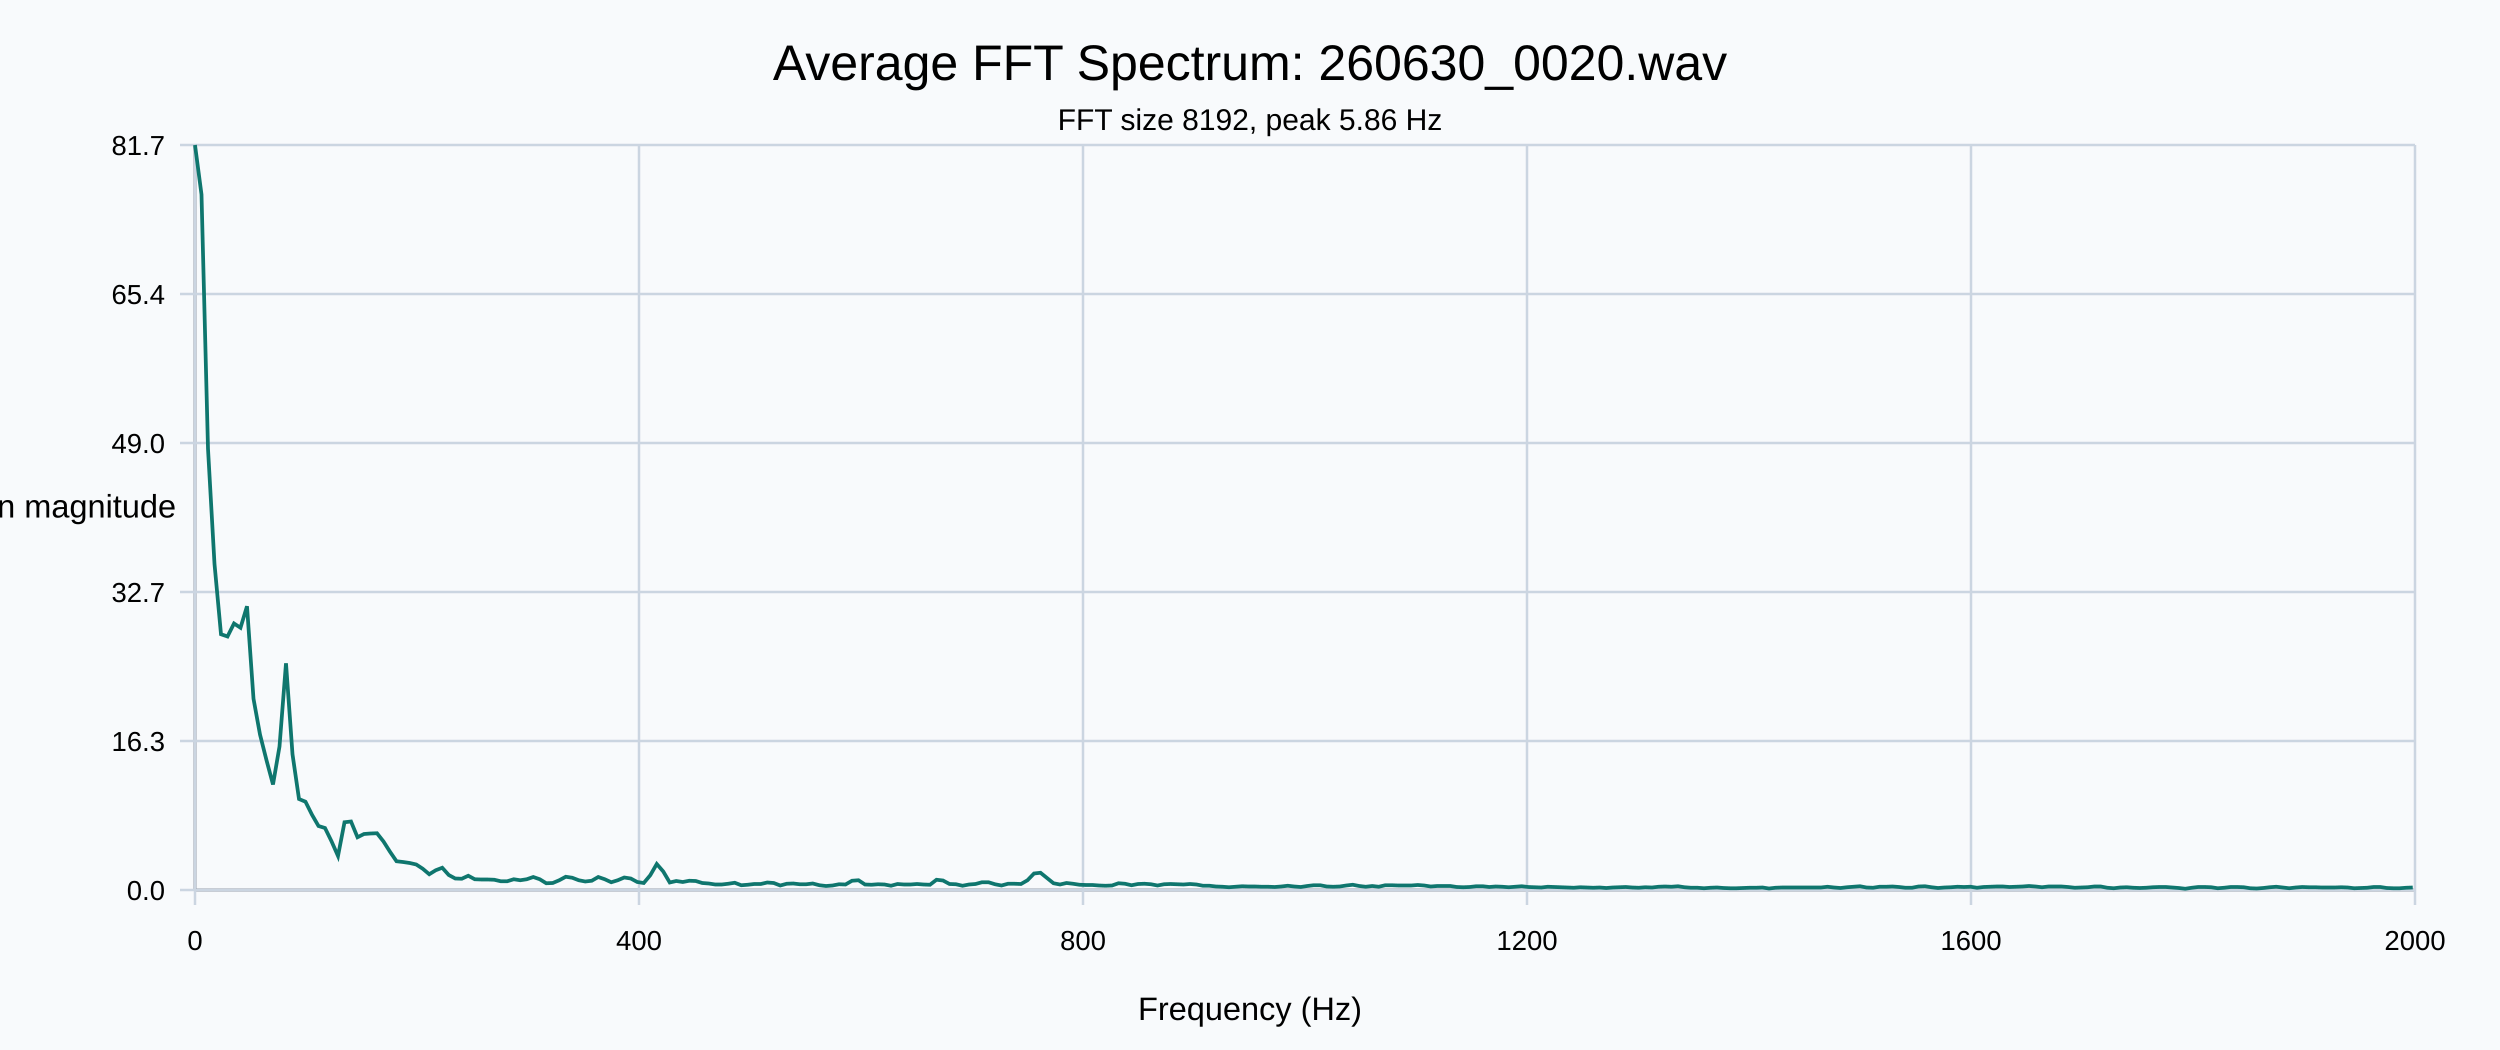
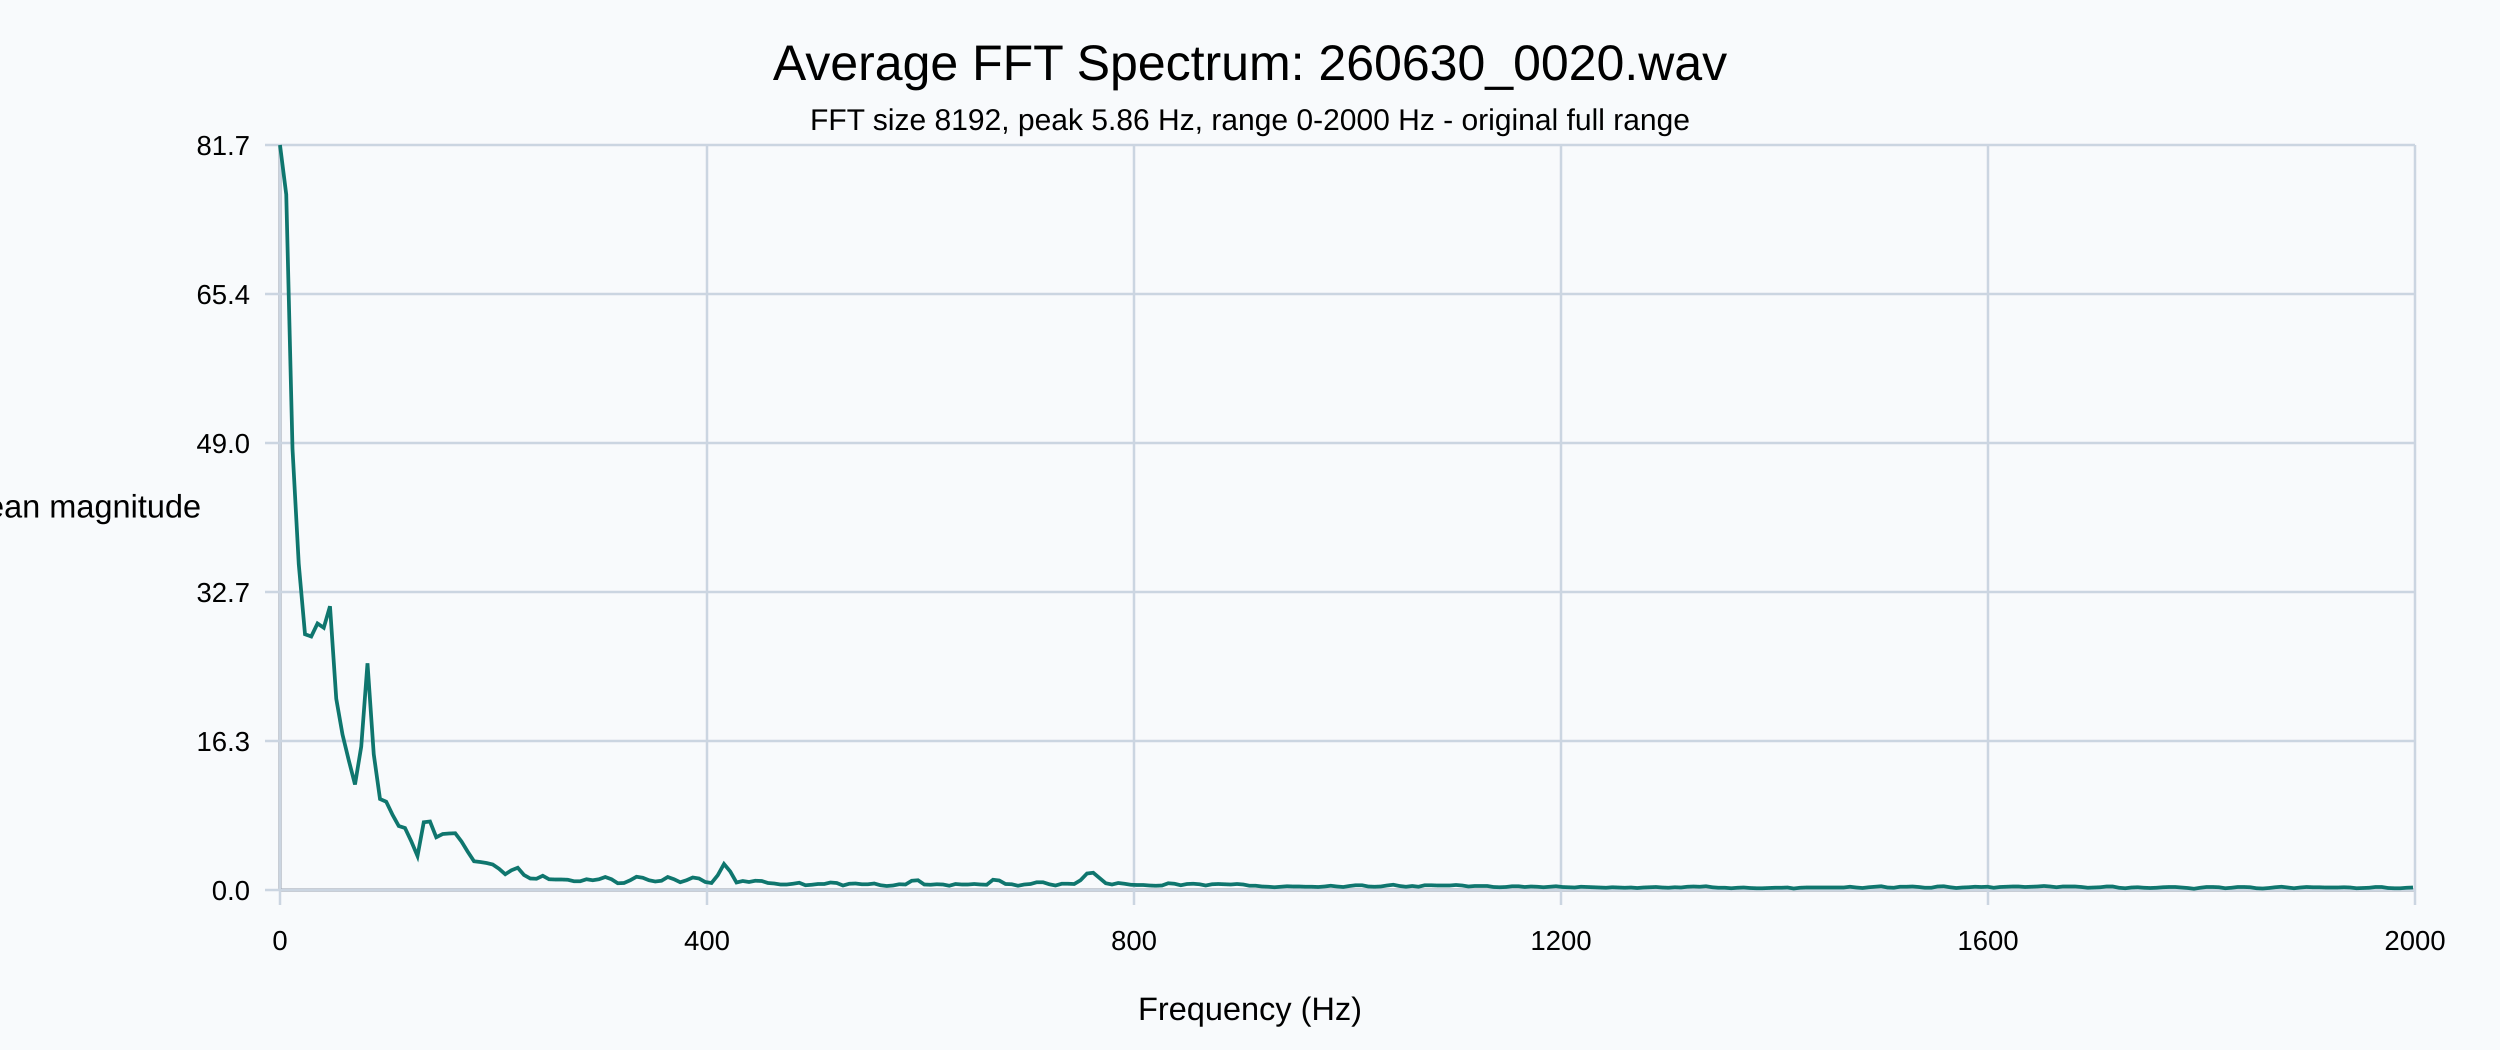
<svg xmlns="http://www.w3.org/2000/svg" width="1000" height="420" viewBox="0 0 1000 420">
  <rect width="100%" height="100%" fill="#f8fafc" />
  <text x="500.0" y="32.0" font-size="20" font-family="Arial, sans-serif" text-anchor="middle">Average FFT Spectrum: 260630_0020.wav</text>
-   <text x="500.0" y="52.0" font-size="12" font-family="Arial, sans-serif" text-anchor="middle">FFT size 8192, peak 5.86 Hz</text>
-   <line x1="78" y1="58" x2="78" y2="356" stroke="#334155" />
-   <line x1="78" y1="356" x2="966" y2="356" stroke="#334155" />
+   <text x="500.0" y="52.0" font-size="12" font-family="Arial, sans-serif" text-anchor="middle">FFT size 8192, peak 5.86 Hz, range 0-2000 Hz - original full range</text>
+   <line x1="112" y1="58" x2="112" y2="356" stroke="#334155" />
+   <line x1="112" y1="356" x2="966" y2="356" stroke="#334155" />
  <text x="500.0" y="408.0" font-size="13" font-family="Arial, sans-serif" text-anchor="middle">Frequency (Hz)</text>
-   <text x="22.0" y="207.0" font-size="13" font-family="Arial, sans-serif" text-anchor="middle">Mean magnitude</text>
-   <line x1="78.0" y1="58" x2="78.0" y2="362" stroke="#cbd5e1" />
-   <text x="78.0" y="380.0" font-size="11" font-family="Arial, sans-serif" text-anchor="middle">0</text>
-   <line x1="72" y1="356.0" x2="966" y2="356.0" stroke="#cbd5e1" />
-   <text x="66.0" y="360.0" font-size="11" font-family="Arial, sans-serif" text-anchor="end">0.0</text>
-   <line x1="255.6" y1="58" x2="255.6" y2="362" stroke="#cbd5e1" />
-   <text x="255.6" y="380.0" font-size="11" font-family="Arial, sans-serif" text-anchor="middle">400</text>
-   <line x1="72" y1="296.4" x2="966" y2="296.4" stroke="#cbd5e1" />
-   <text x="66.0" y="300.4" font-size="11" font-family="Arial, sans-serif" text-anchor="end">16.3</text>
-   <line x1="433.2" y1="58" x2="433.2" y2="362" stroke="#cbd5e1" />
-   <text x="433.2" y="380.0" font-size="11" font-family="Arial, sans-serif" text-anchor="middle">800</text>
-   <line x1="72" y1="236.8" x2="966" y2="236.8" stroke="#cbd5e1" />
-   <text x="66.0" y="240.8" font-size="11" font-family="Arial, sans-serif" text-anchor="end">32.7</text>
-   <line x1="610.8" y1="58" x2="610.8" y2="362" stroke="#cbd5e1" />
-   <text x="610.8" y="380.0" font-size="11" font-family="Arial, sans-serif" text-anchor="middle">1200</text>
-   <line x1="72" y1="177.2" x2="966" y2="177.2" stroke="#cbd5e1" />
-   <text x="66.0" y="181.2" font-size="11" font-family="Arial, sans-serif" text-anchor="end">49.0</text>
-   <line x1="788.4" y1="58" x2="788.4" y2="362" stroke="#cbd5e1" />
-   <text x="788.4" y="380.0" font-size="11" font-family="Arial, sans-serif" text-anchor="middle">1600</text>
-   <line x1="72" y1="117.6" x2="966" y2="117.6" stroke="#cbd5e1" />
-   <text x="66.0" y="121.6" font-size="11" font-family="Arial, sans-serif" text-anchor="end">65.4</text>
+   <text x="32.0" y="207.0" font-size="13" font-family="Arial, sans-serif" text-anchor="middle">Mean magnitude</text>
+   <line x1="112.0" y1="58" x2="112.0" y2="362" stroke="#cbd5e1" />
+   <text x="112.0" y="380.0" font-size="11" font-family="Arial, sans-serif" text-anchor="middle">0</text>
+   <line x1="106" y1="356.0" x2="966" y2="356.0" stroke="#cbd5e1" />
+   <text x="100.0" y="360.0" font-size="11" font-family="Arial, sans-serif" text-anchor="end">0.0</text>
+   <line x1="282.8" y1="58" x2="282.8" y2="362" stroke="#cbd5e1" />
+   <text x="282.8" y="380.0" font-size="11" font-family="Arial, sans-serif" text-anchor="middle">400</text>
+   <line x1="106" y1="296.4" x2="966" y2="296.4" stroke="#cbd5e1" />
+   <text x="100.0" y="300.4" font-size="11" font-family="Arial, sans-serif" text-anchor="end">16.3</text>
+   <line x1="453.6" y1="58" x2="453.6" y2="362" stroke="#cbd5e1" />
+   <text x="453.6" y="380.0" font-size="11" font-family="Arial, sans-serif" text-anchor="middle">800</text>
+   <line x1="106" y1="236.8" x2="966" y2="236.8" stroke="#cbd5e1" />
+   <text x="100.0" y="240.8" font-size="11" font-family="Arial, sans-serif" text-anchor="end">32.7</text>
+   <line x1="624.4" y1="58" x2="624.4" y2="362" stroke="#cbd5e1" />
+   <text x="624.4" y="380.0" font-size="11" font-family="Arial, sans-serif" text-anchor="middle">1200</text>
+   <line x1="106" y1="177.2" x2="966" y2="177.2" stroke="#cbd5e1" />
+   <text x="100.0" y="181.2" font-size="11" font-family="Arial, sans-serif" text-anchor="end">49.0</text>
+   <line x1="795.2" y1="58" x2="795.2" y2="362" stroke="#cbd5e1" />
+   <text x="795.2" y="380.0" font-size="11" font-family="Arial, sans-serif" text-anchor="middle">1600</text>
+   <line x1="106" y1="117.6" x2="966" y2="117.6" stroke="#cbd5e1" />
+   <text x="100.0" y="121.6" font-size="11" font-family="Arial, sans-serif" text-anchor="end">65.4</text>
  <line x1="966.0" y1="58" x2="966.0" y2="362" stroke="#cbd5e1" />
  <text x="966.0" y="380.0" font-size="11" font-family="Arial, sans-serif" text-anchor="middle">2000</text>
-   <line x1="72" y1="58.0" x2="966" y2="58.0" stroke="#cbd5e1" />
-   <text x="66.0" y="62.0" font-size="11" font-family="Arial, sans-serif" text-anchor="end">81.7</text>
-   <polyline points="78.0,58.0 80.6,77.8 83.2,179.5 85.8,225.6 88.4,253.7 91.0,254.6 93.6,249.4 96.2,251.1 98.8,242.5 101.4,279.5 104.0,293.8 106.6,304.1 109.2,313.8 111.8,298.6 114.4,265.3 117.0,301.7 119.6,319.6 122.2,320.7 124.8,325.9 127.4,330.4 130.0,331.2 132.6,336.5 135.2,342.4 137.8,328.9 140.4,328.6 143.0,334.9 145.6,333.6 148.2,333.4 150.8,333.3 153.4,336.6 156.0,340.7 158.6,344.5 161.2,344.8 163.9,345.2 166.5,345.8 169.1,347.5 171.7,349.7 174.3,348.1 176.9,347.1 179.5,350.0 182.1,351.4 184.7,351.5 187.3,350.3 189.9,351.7 192.5,351.8 195.1,351.8 197.7,351.9 200.3,352.5 202.9,352.5 205.5,351.7 208.1,352.1 210.7,351.7 213.3,350.8 215.9,351.7 218.5,353.3 221.1,353.2 223.7,352.1 226.3,350.7 228.9,351.1 231.5,352.1 234.1,352.6 236.7,352.3 239.3,350.8 241.9,351.7 244.5,352.9 247.1,352.1 249.7,351.0 252.3,351.4 254.9,352.8 257.5,353.2 260.1,350.1 262.7,345.6 265.3,348.6 267.9,353.0 270.5,352.4 273.1,352.8 275.7,352.3 278.3,352.4 280.9,353.2 283.5,353.4 286.1,353.8 288.7,353.8 291.3,353.5 293.9,353.1 296.5,354.1 299.1,353.9 301.7,353.6 304.3,353.6 306.9,353.0 309.5,353.2 312.1,354.2 314.7,353.5 317.3,353.4 319.9,353.7 322.5,353.7 325.1,353.4 327.8,354.1 330.4,354.4 333.0,354.2 335.6,353.7 338.2,353.8 340.8,352.3 343.4,352.1 346.0,353.8 348.6,353.9 351.2,353.7 353.8,353.8 356.4,354.3 359.0,353.6 361.6,353.8 364.2,353.8 366.8,353.6 369.4,353.8 372.0,353.9 374.6,351.9 377.2,352.2 379.8,353.6 382.4,353.7 385.0,354.3 387.6,353.8 390.2,353.6 392.8,352.9 395.4,352.9 398.0,353.7 400.6,354.2 403.2,353.5 405.8,353.5 408.4,353.6 411.0,352.1 413.6,349.4 416.2,349.1 418.8,351.2 421.4,353.3 424.0,353.8 426.6,353.2 429.2,353.5 431.8,353.9 434.4,354.0 437.0,354.0 439.6,354.2 442.2,354.3 444.8,354.2 447.4,353.3 450.0,353.5 452.6,354.1 455.2,353.6 457.8,353.5 460.4,353.7 463.0,354.2 465.6,353.7 468.2,353.6 470.8,353.7 473.4,353.8 476.0,353.6 478.6,353.8 481.2,354.3 483.8,354.3 486.4,354.6 489.0,354.7 491.6,354.9 494.2,354.7 496.9,354.5 499.5,354.6 502.1,354.6 504.7,354.7 507.3,354.7 509.9,354.8 512.5,354.6 515.1,354.3 517.7,354.6 520.3,354.8 522.9,354.4 525.5,354.1 528.1,354.1 530.7,354.6 533.3,354.7 535.9,354.6 538.5,354.2 541.1,353.9 543.7,354.4 546.3,354.7 548.9,354.4 551.5,354.7 554.1,354.1 556.7,354.1 559.3,354.2 561.9,354.2 564.5,354.2 567.1,354.0 569.7,354.2 572.3,354.6 574.9,354.4 577.5,354.4 580.1,354.4 582.7,354.8 585.3,354.9 587.9,354.8 590.5,354.5 593.1,354.5 595.7,354.8 598.3,354.6 600.9,354.7 603.5,354.9 606.1,354.7 608.7,354.5 611.3,354.8 613.9,354.9 616.5,355.0 619.1,354.7 621.7,354.8 624.3,354.9 626.9,355.0 629.5,355.1 632.1,354.9 634.7,355.0 637.3,355.1 639.9,355.0 642.5,355.2 645.1,355.0 647.7,354.9 650.3,354.8 652.9,355.0 655.5,355.1 658.1,354.9 660.8,355.0 663.4,354.7 666.0,354.6 668.6,354.7 671.2,354.5 673.8,354.9 676.4,355.1 679.0,355.1 681.6,355.3 684.2,355.1 686.8,355.0 689.4,355.2 692.0,355.3 694.6,355.3 697.2,355.2 699.8,355.1 702.4,355.1 705.0,355.0 707.6,355.4 710.2,355.1 712.8,355.0 715.4,355.0 718.0,355.0 720.6,355.0 723.2,355.0 725.8,355.0 728.4,355.0 731.0,354.7 733.6,355.0 736.2,355.2 738.8,354.9 741.4,354.7 744.0,354.5 746.6,355.0 749.2,355.1 751.8,354.7 754.4,354.7 757.0,354.6 759.6,354.8 762.2,355.1 764.8,355.1 767.4,354.6 770.0,354.5 772.6,354.9 775.2,355.2 777.8,355.0 780.4,354.9 783.0,354.7 785.6,354.8 788.2,354.7 790.8,355.1 793.4,354.8 796.0,354.7 798.6,354.6 801.2,354.6 803.8,354.8 806.4,354.7 809.0,354.6 811.6,354.4 814.2,354.6 816.8,354.9 819.4,354.6 822.0,354.6 824.6,354.6 827.2,354.8 829.9,355.1 832.5,355.0 835.1,354.9 837.7,354.6 840.3,354.6 842.9,355.1 845.5,355.3 848.1,355.0 850.7,354.9 853.3,355.1 855.9,355.2 858.5,355.1 861.1,354.9 863.7,354.8 866.3,354.8 868.9,355.0 871.5,355.2 874.1,355.5 876.7,355.1 879.3,354.8 881.9,354.8 884.5,354.9 887.1,355.3 889.7,355.1 892.3,354.8 894.9,354.8 897.5,354.9 900.1,355.3 902.7,355.4 905.3,355.2 907.9,354.9 910.5,354.7 913.1,355.0 915.7,355.3 918.3,355.0 920.9,354.8 923.5,354.9 926.1,354.9 928.7,355.0 931.3,355.0 933.9,355.0 936.5,354.9 939.1,355.0 941.7,355.3 944.3,355.2 946.9,355.1 949.5,354.8 952.1,354.8 954.7,355.2 957.3,355.3 959.9,355.3 962.5,355.1 965.1,355.0" fill="none" stroke="#0f766e" stroke-width="1.5" />
+   <line x1="106" y1="58.0" x2="966" y2="58.0" stroke="#cbd5e1" />
+   <text x="100.0" y="62.0" font-size="11" font-family="Arial, sans-serif" text-anchor="end">81.7</text>
+   <polyline points="112.0,58.0 114.5,77.8 117.0,179.5 119.5,225.6 122.0,253.7 124.5,254.6 127.0,249.4 129.5,251.1 132.0,242.5 134.5,279.5 137.0,293.8 139.5,304.1 142.0,313.8 144.5,298.6 147.0,265.3 149.5,301.7 152.0,319.6 154.5,320.7 157.0,325.9 159.5,330.4 162.0,331.2 164.5,336.5 167.0,342.4 169.5,328.9 172.0,328.6 174.5,334.9 177.1,333.6 179.6,333.4 182.1,333.3 184.6,336.6 187.1,340.7 189.6,344.5 192.1,344.8 194.6,345.2 197.1,345.8 199.6,347.5 202.1,349.7 204.6,348.1 207.1,347.1 209.6,350.0 212.1,351.4 214.6,351.5 217.1,350.3 219.6,351.7 222.1,351.8 224.6,351.8 227.1,351.9 229.6,352.5 232.1,352.5 234.6,351.7 237.1,352.1 239.6,351.7 242.1,350.8 244.6,351.7 247.1,353.3 249.6,353.2 252.1,352.1 254.6,350.7 257.1,351.1 259.6,352.1 262.1,352.6 264.6,352.3 267.1,350.8 269.6,351.7 272.1,352.9 274.6,352.1 277.1,351.0 279.6,351.4 282.1,352.8 284.6,353.2 287.1,350.1 289.6,345.6 292.1,348.6 294.6,353.0 297.1,352.4 299.6,352.8 302.1,352.3 304.7,352.4 307.2,353.2 309.7,353.4 312.2,353.8 314.7,353.8 317.2,353.5 319.7,353.1 322.2,354.1 324.7,353.9 327.2,353.6 329.7,353.6 332.2,353.0 334.7,353.2 337.2,354.2 339.7,353.5 342.2,353.4 344.7,353.7 347.2,353.7 349.7,353.4 352.2,354.1 354.7,354.4 357.2,354.2 359.7,353.7 362.2,353.8 364.7,352.3 367.2,352.1 369.7,353.8 372.2,353.9 374.7,353.7 377.2,353.8 379.7,354.3 382.2,353.6 384.7,353.8 387.2,353.8 389.7,353.6 392.2,353.8 394.7,353.9 397.2,351.9 399.7,352.2 402.2,353.6 404.7,353.7 407.2,354.3 409.7,353.8 412.2,353.6 414.7,352.9 417.2,352.9 419.7,353.7 422.2,354.2 424.7,353.5 427.2,353.5 429.7,353.6 432.2,352.1 434.8,349.4 437.3,349.1 439.8,351.2 442.3,353.3 444.8,353.8 447.3,353.2 449.8,353.5 452.3,353.9 454.8,354.0 457.3,354.0 459.8,354.2 462.3,354.3 464.8,354.2 467.3,353.3 469.8,353.5 472.3,354.1 474.8,353.6 477.3,353.5 479.8,353.7 482.3,354.2 484.8,353.7 487.3,353.6 489.8,353.7 492.3,353.8 494.8,353.6 497.3,353.8 499.8,354.3 502.3,354.3 504.8,354.6 507.3,354.7 509.8,354.9 512.3,354.7 514.8,354.5 517.3,354.6 519.8,354.6 522.3,354.7 524.8,354.7 527.3,354.8 529.8,354.6 532.3,354.3 534.8,354.6 537.3,354.8 539.8,354.4 542.3,354.1 544.8,354.1 547.3,354.6 549.8,354.7 552.3,354.6 554.8,354.2 557.3,353.9 559.8,354.4 562.4,354.7 564.9,354.4 567.4,354.7 569.9,354.1 572.4,354.1 574.9,354.2 577.4,354.2 579.9,354.2 582.4,354.0 584.9,354.2 587.4,354.6 589.9,354.4 592.4,354.4 594.9,354.4 597.4,354.8 599.9,354.9 602.4,354.8 604.9,354.5 607.4,354.5 609.9,354.8 612.4,354.6 614.9,354.7 617.4,354.9 619.9,354.7 622.4,354.5 624.9,354.8 627.4,354.9 629.9,355.0 632.4,354.7 634.9,354.8 637.4,354.9 639.9,355.0 642.4,355.1 644.9,354.9 647.4,355.0 649.9,355.1 652.4,355.0 654.9,355.2 657.4,355.0 659.9,354.9 662.4,354.8 664.9,355.0 667.4,355.1 669.9,354.9 672.4,355.0 674.9,354.7 677.4,354.6 679.9,354.7 682.4,354.5 684.9,354.9 687.4,355.1 690.0,355.1 692.5,355.3 695.0,355.1 697.5,355.0 700.0,355.2 702.5,355.3 705.0,355.3 707.5,355.2 710.0,355.1 712.5,355.1 715.0,355.0 717.5,355.4 720.0,355.1 722.5,355.0 725.0,355.0 727.5,355.0 730.0,355.0 732.5,355.0 735.0,355.0 737.5,355.0 740.0,354.7 742.5,355.0 745.0,355.2 747.5,354.9 750.0,354.7 752.5,354.5 755.0,355.0 757.5,355.1 760.0,354.7 762.5,354.7 765.0,354.6 767.5,354.8 770.0,355.1 772.5,355.1 775.0,354.6 777.5,354.5 780.0,354.9 782.5,355.2 785.0,355.0 787.5,354.9 790.0,354.7 792.5,354.8 795.0,354.7 797.5,355.1 800.0,354.8 802.5,354.7 805.0,354.6 807.5,354.6 810.0,354.8 812.5,354.7 815.0,354.6 817.6,354.4 820.1,354.6 822.6,354.9 825.1,354.6 827.6,354.6 830.1,354.6 832.6,354.8 835.1,355.1 837.6,355.0 840.1,354.9 842.6,354.6 845.1,354.6 847.6,355.1 850.1,355.3 852.6,355.0 855.1,354.9 857.6,355.1 860.1,355.2 862.6,355.1 865.1,354.9 867.6,354.8 870.1,354.8 872.6,355.0 875.1,355.2 877.6,355.5 880.1,355.1 882.6,354.8 885.1,354.8 887.6,354.9 890.1,355.3 892.6,355.1 895.1,354.8 897.6,354.8 900.1,354.9 902.6,355.3 905.1,355.4 907.6,355.2 910.1,354.9 912.6,354.7 915.1,355.0 917.6,355.3 920.1,355.0 922.6,354.8 925.1,354.9 927.6,354.9 930.1,355.0 932.6,355.0 935.1,355.0 937.6,354.9 940.1,355.0 942.6,355.3 945.2,355.2 947.7,355.1 950.2,354.8 952.7,354.8 955.2,355.2 957.7,355.3 960.2,355.3 962.7,355.1 965.2,355.0" fill="none" stroke="#0f766e" stroke-width="1.5" />
</svg>
